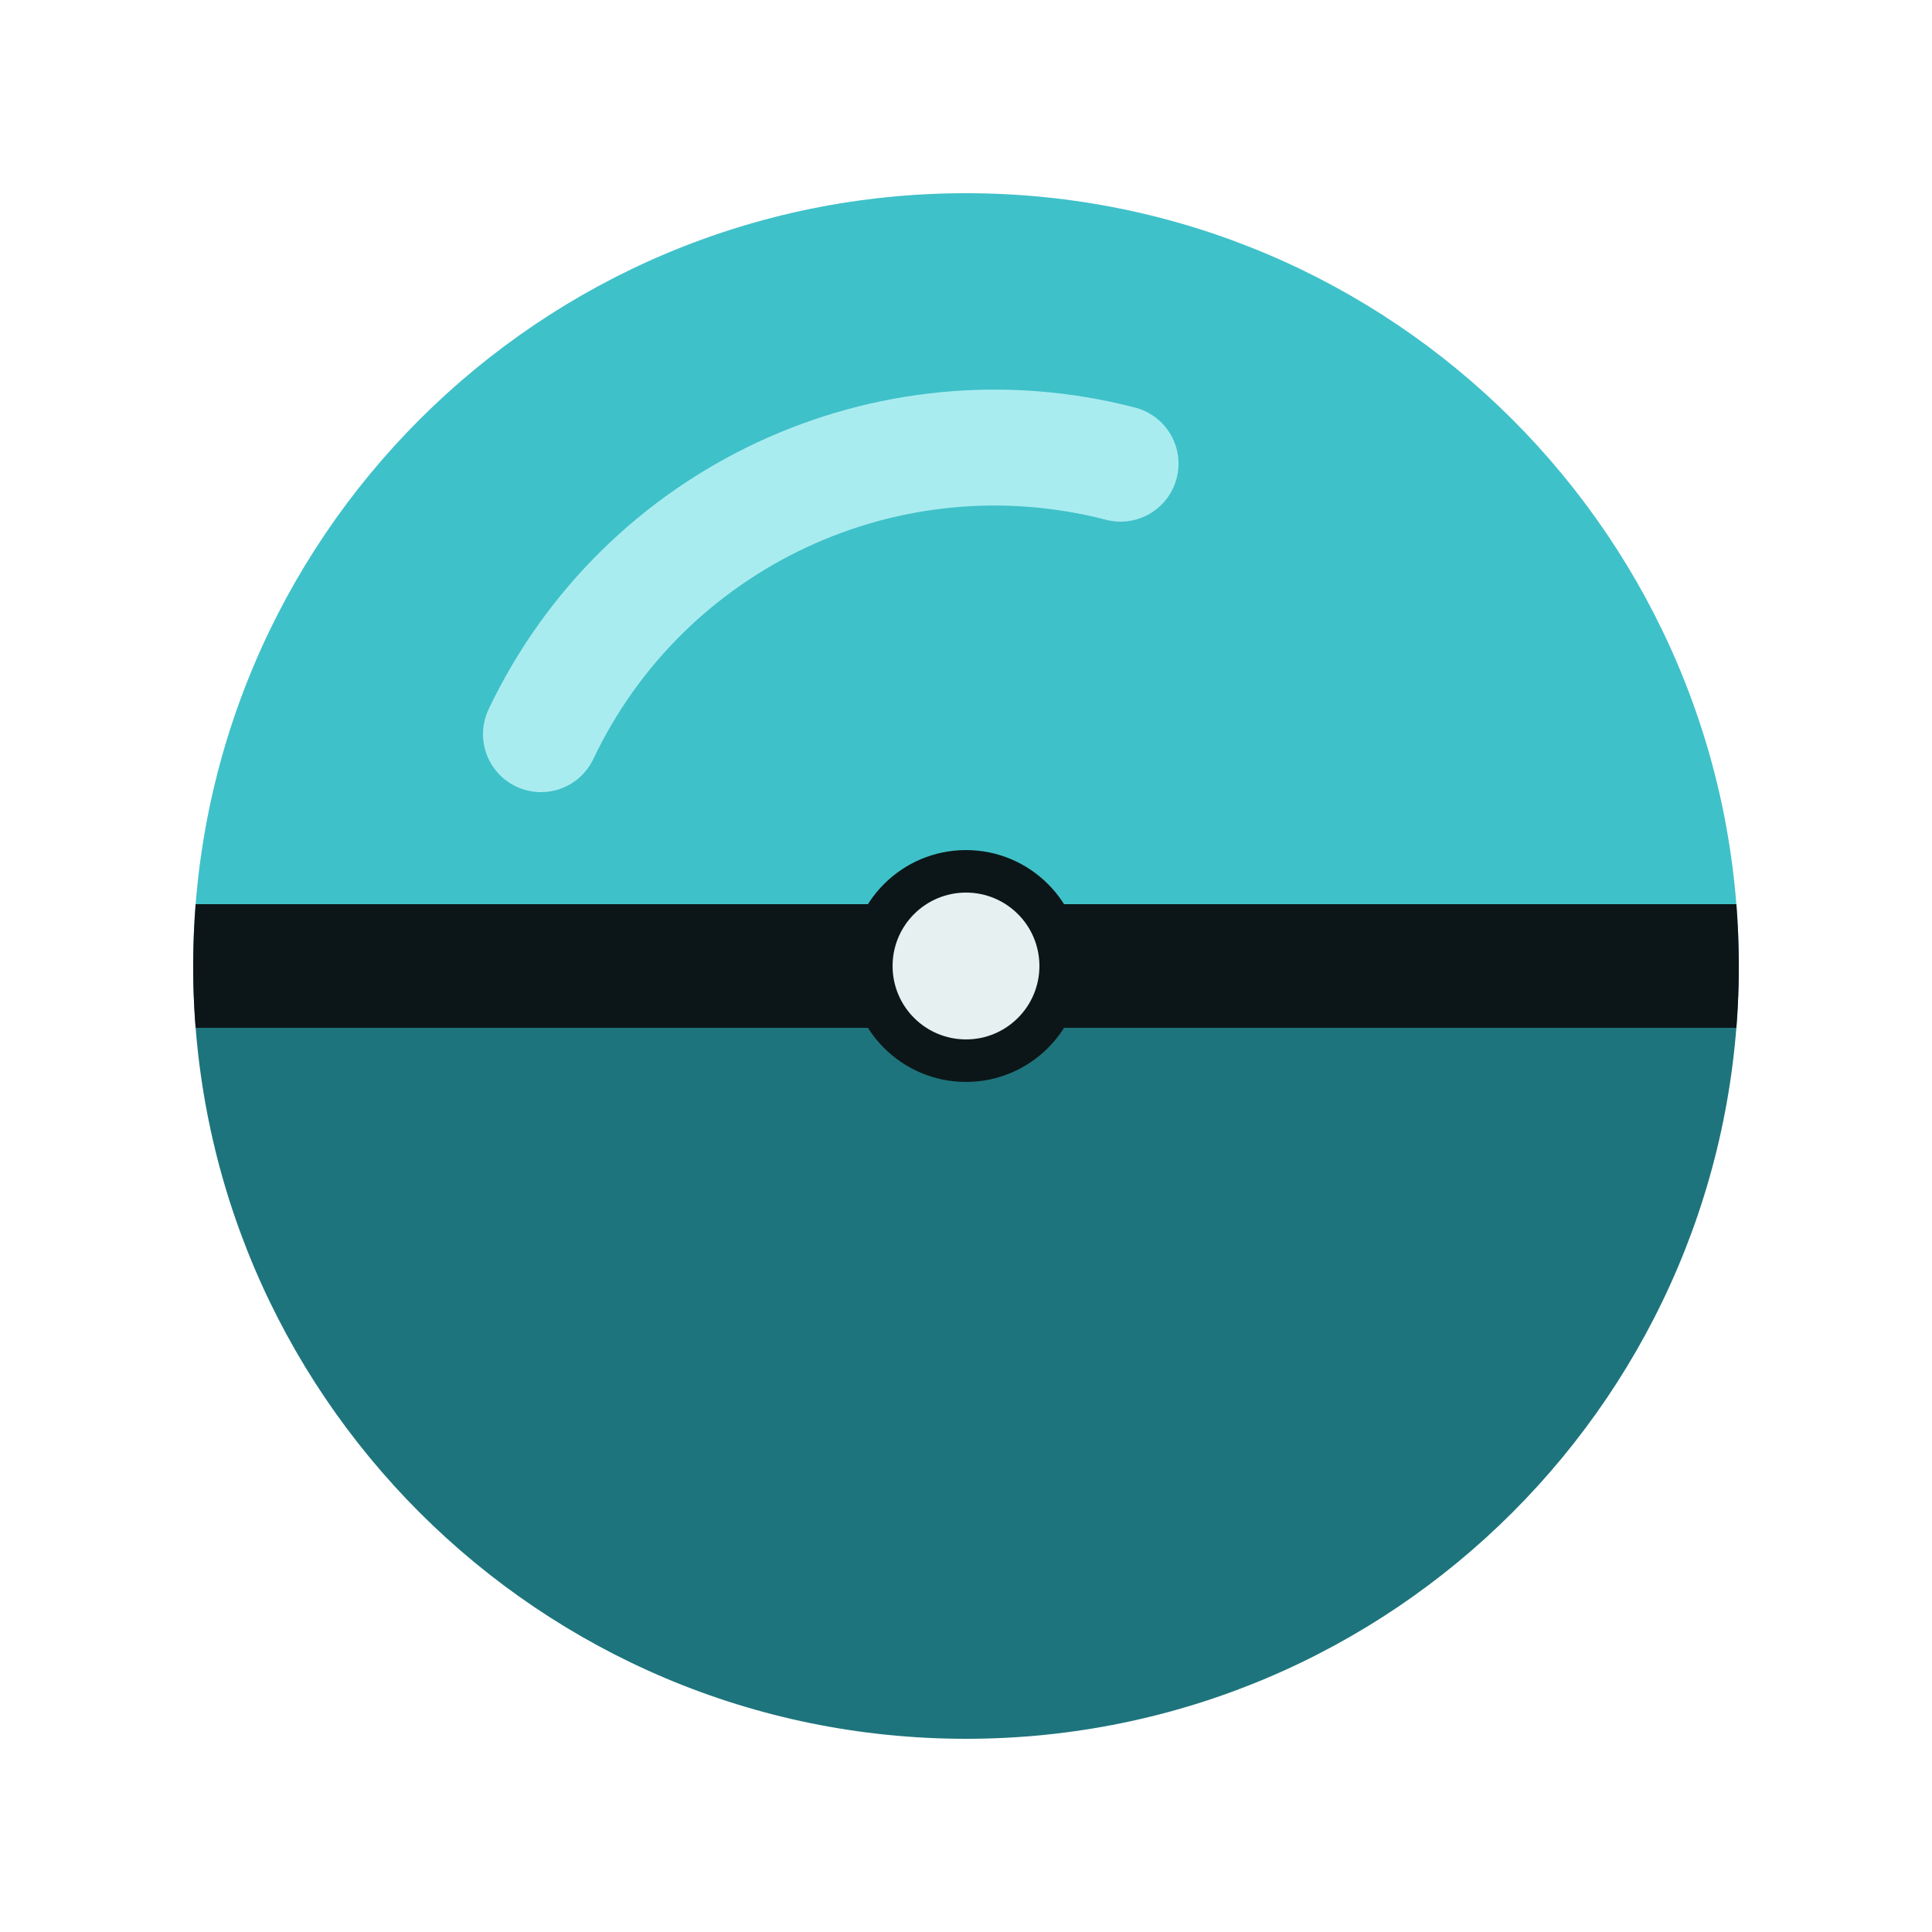
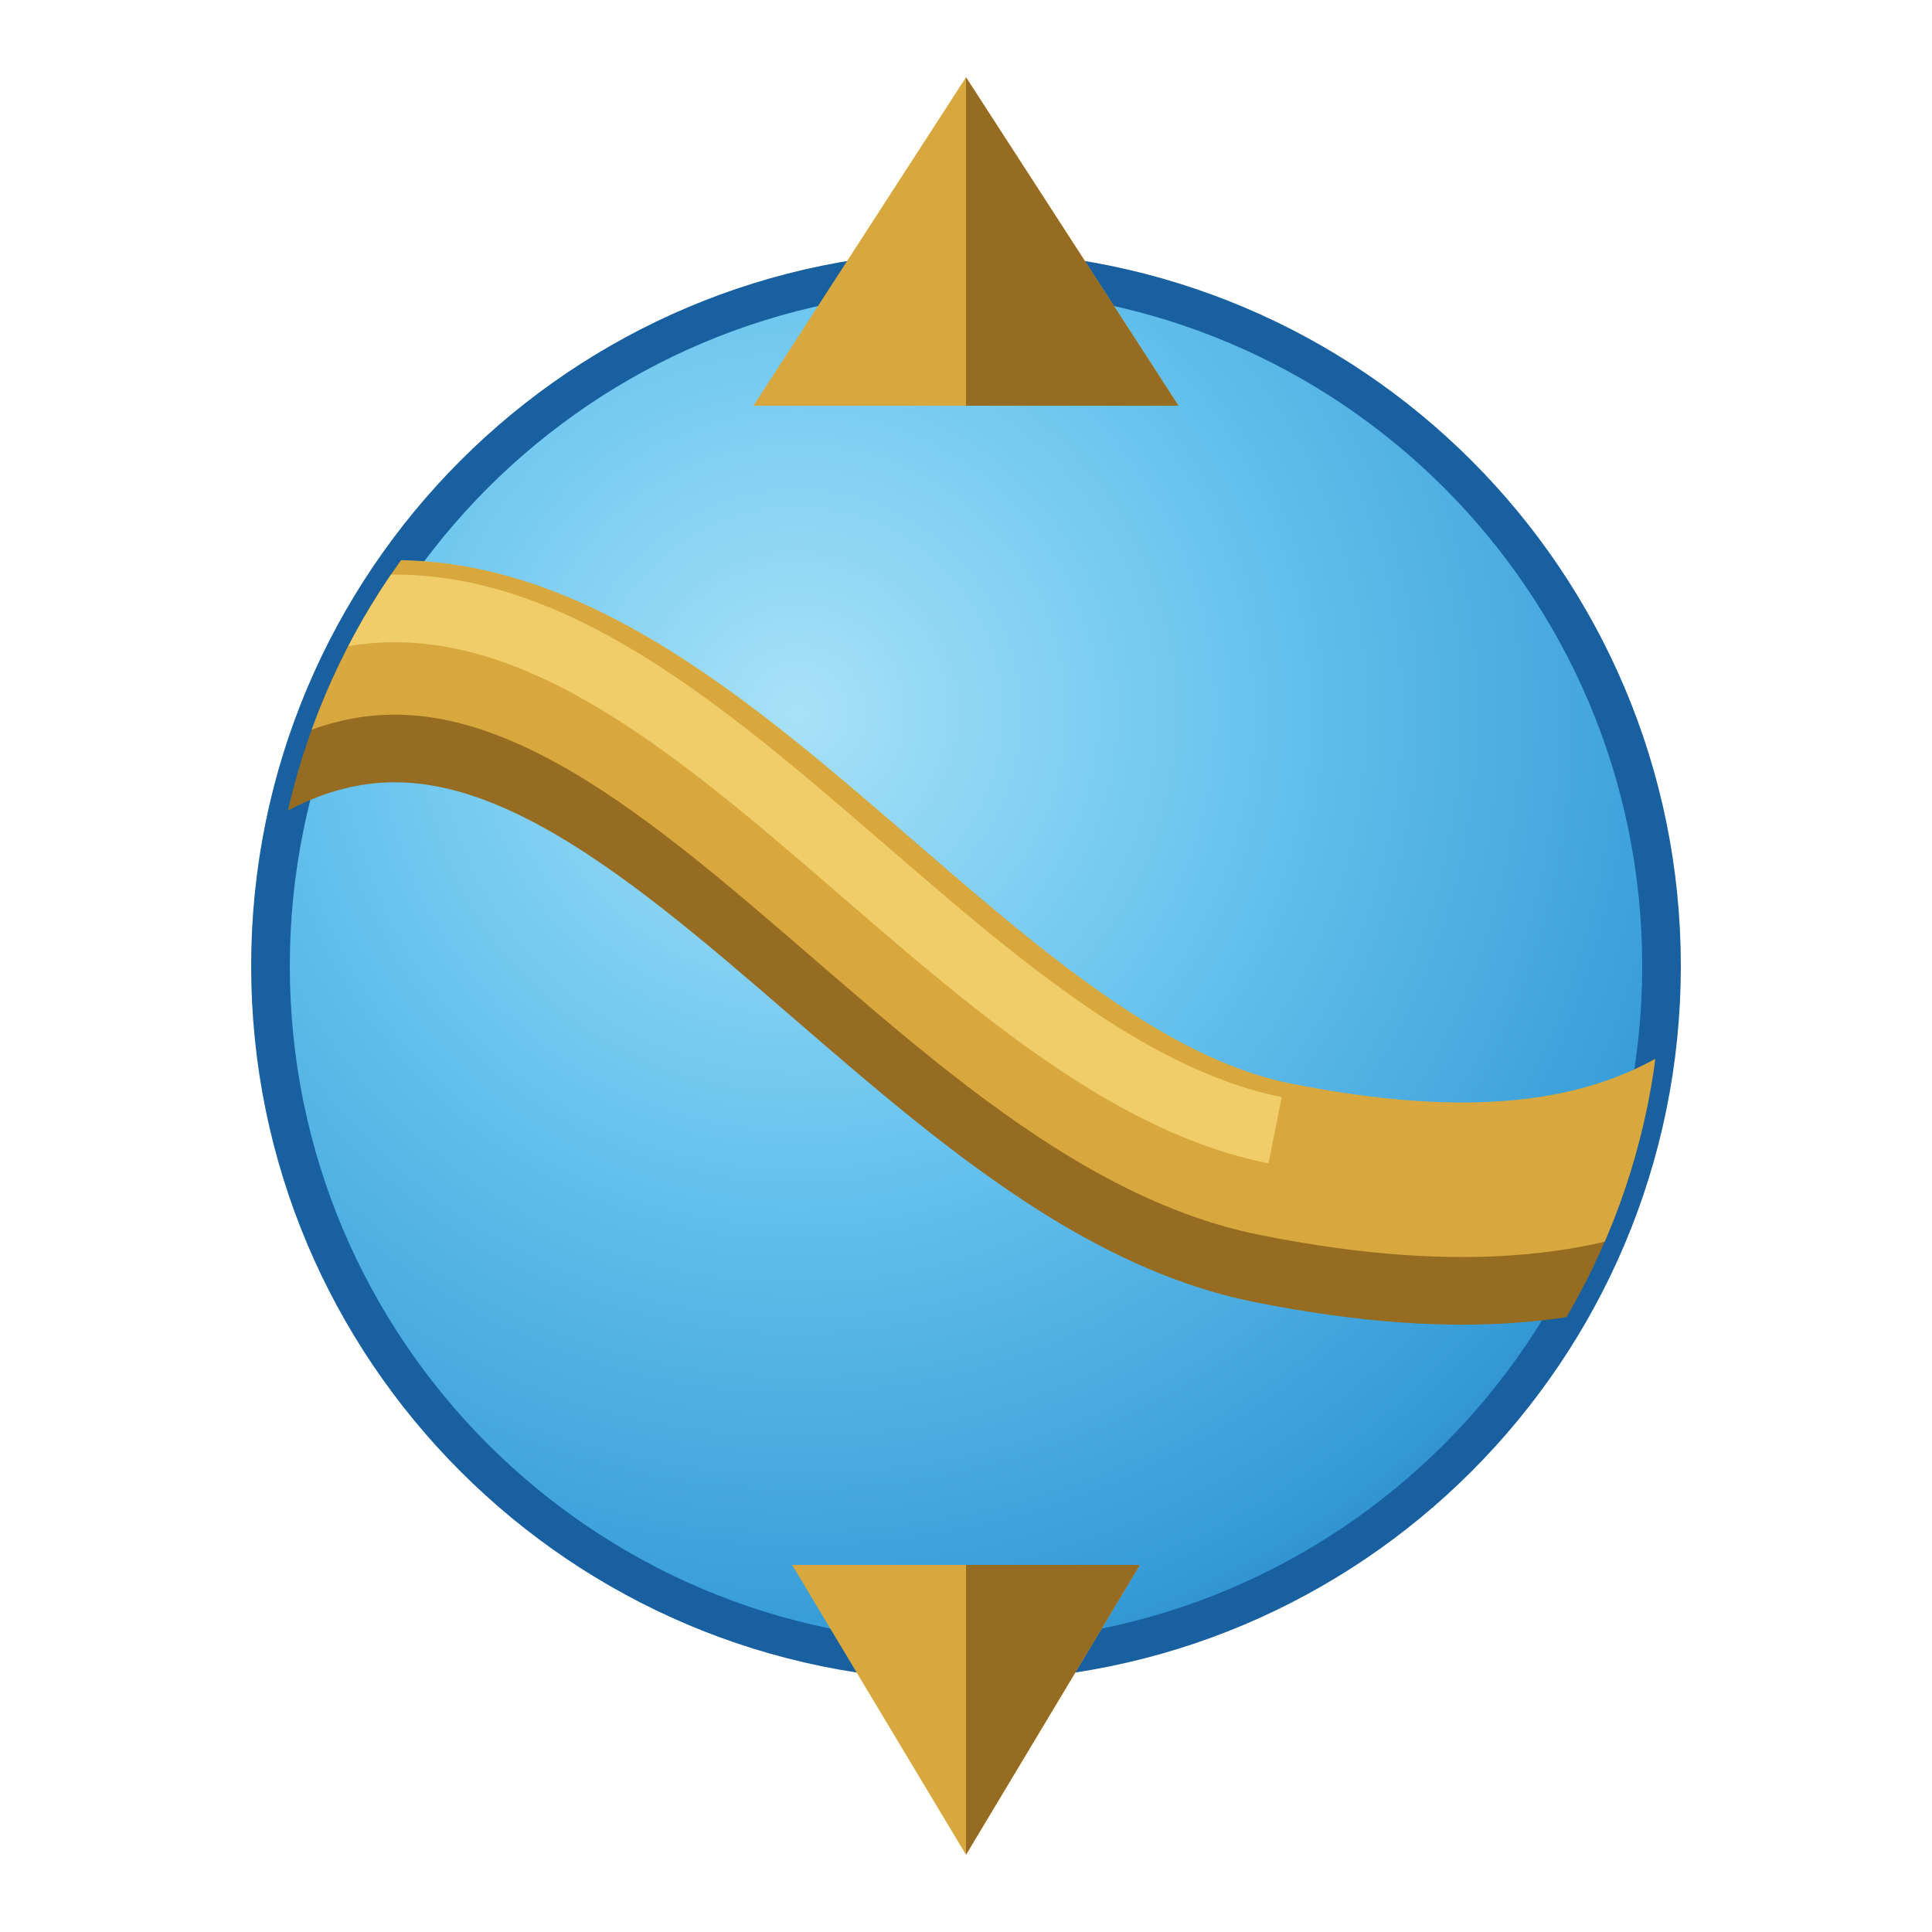
<svg xmlns="http://www.w3.org/2000/svg" viewBox="0 0 100 100">
  <defs>
+     <radialGradient id="g" cx="0.38" cy="0.32" r="0.9">
+       <stop offset="0" stop-color="#A8E2F8" />
+       <stop offset="0.35" stop-color="#69C4EE" />
+       <stop offset="0.75" stop-color="#349AD6" />
+       <stop offset="1" stop-color="#1860A0" />
+     </radialGradient>
    <clipPath id="o">
-       <circle cx="50" cy="50" r="40" />
+       <circle cx="50" cy="50" r="36" />
    </clipPath>
  </defs>
+   <circle cx="50" cy="50" r="36" fill="url(#g)" stroke="#1860A0" stroke-width="2" />
  <g clip-path="url(#o)">
-     <rect x="10" y="10" width="80" height="40" fill="#3FC1C9" />
-     <rect x="10" y="50" width="80" height="40" fill="#1E747C" />
-     <rect x="10" y="46.8" width="80" height="6.4" fill="#0C1618" />
-     <path d="M28 38 A26 26 0 0 1 58 24" stroke="#A9ECF0" stroke-width="6" fill="none" stroke-linecap="round" />
+     <path d="M8 40 C 30 22, 46 58, 66 62 S 92 58, 98 50" fill="none" stroke="#966C22" stroke-width="11" />
+     <path d="M8 38 C 30 20, 46 56, 66 60 S 92 56, 98 48" fill="none" stroke="#D8A83E" stroke-width="8" />
+     <path d="M8 36.5 C 30 18.5, 46 54.5, 66 58.5" fill="none" stroke="#F0CD69" stroke-width="3.5" />
  </g>
-   <circle cx="50" cy="50" r="6" fill="#0C1618" />
-   <circle cx="50" cy="50" r="3.8" fill="#E6F0F1" />
+   <path d="M50 4 L61 21 H39 Z" fill="#D8A83E" />
+   <path d="M50 4 L61 21 H50 Z" fill="#966C22" />
+   <path d="M50 96 L59 81 H41 Z" fill="#D8A83E" />
+   <path d="M50 96 L59 81 H50 Z" fill="#966C22" />
</svg>
